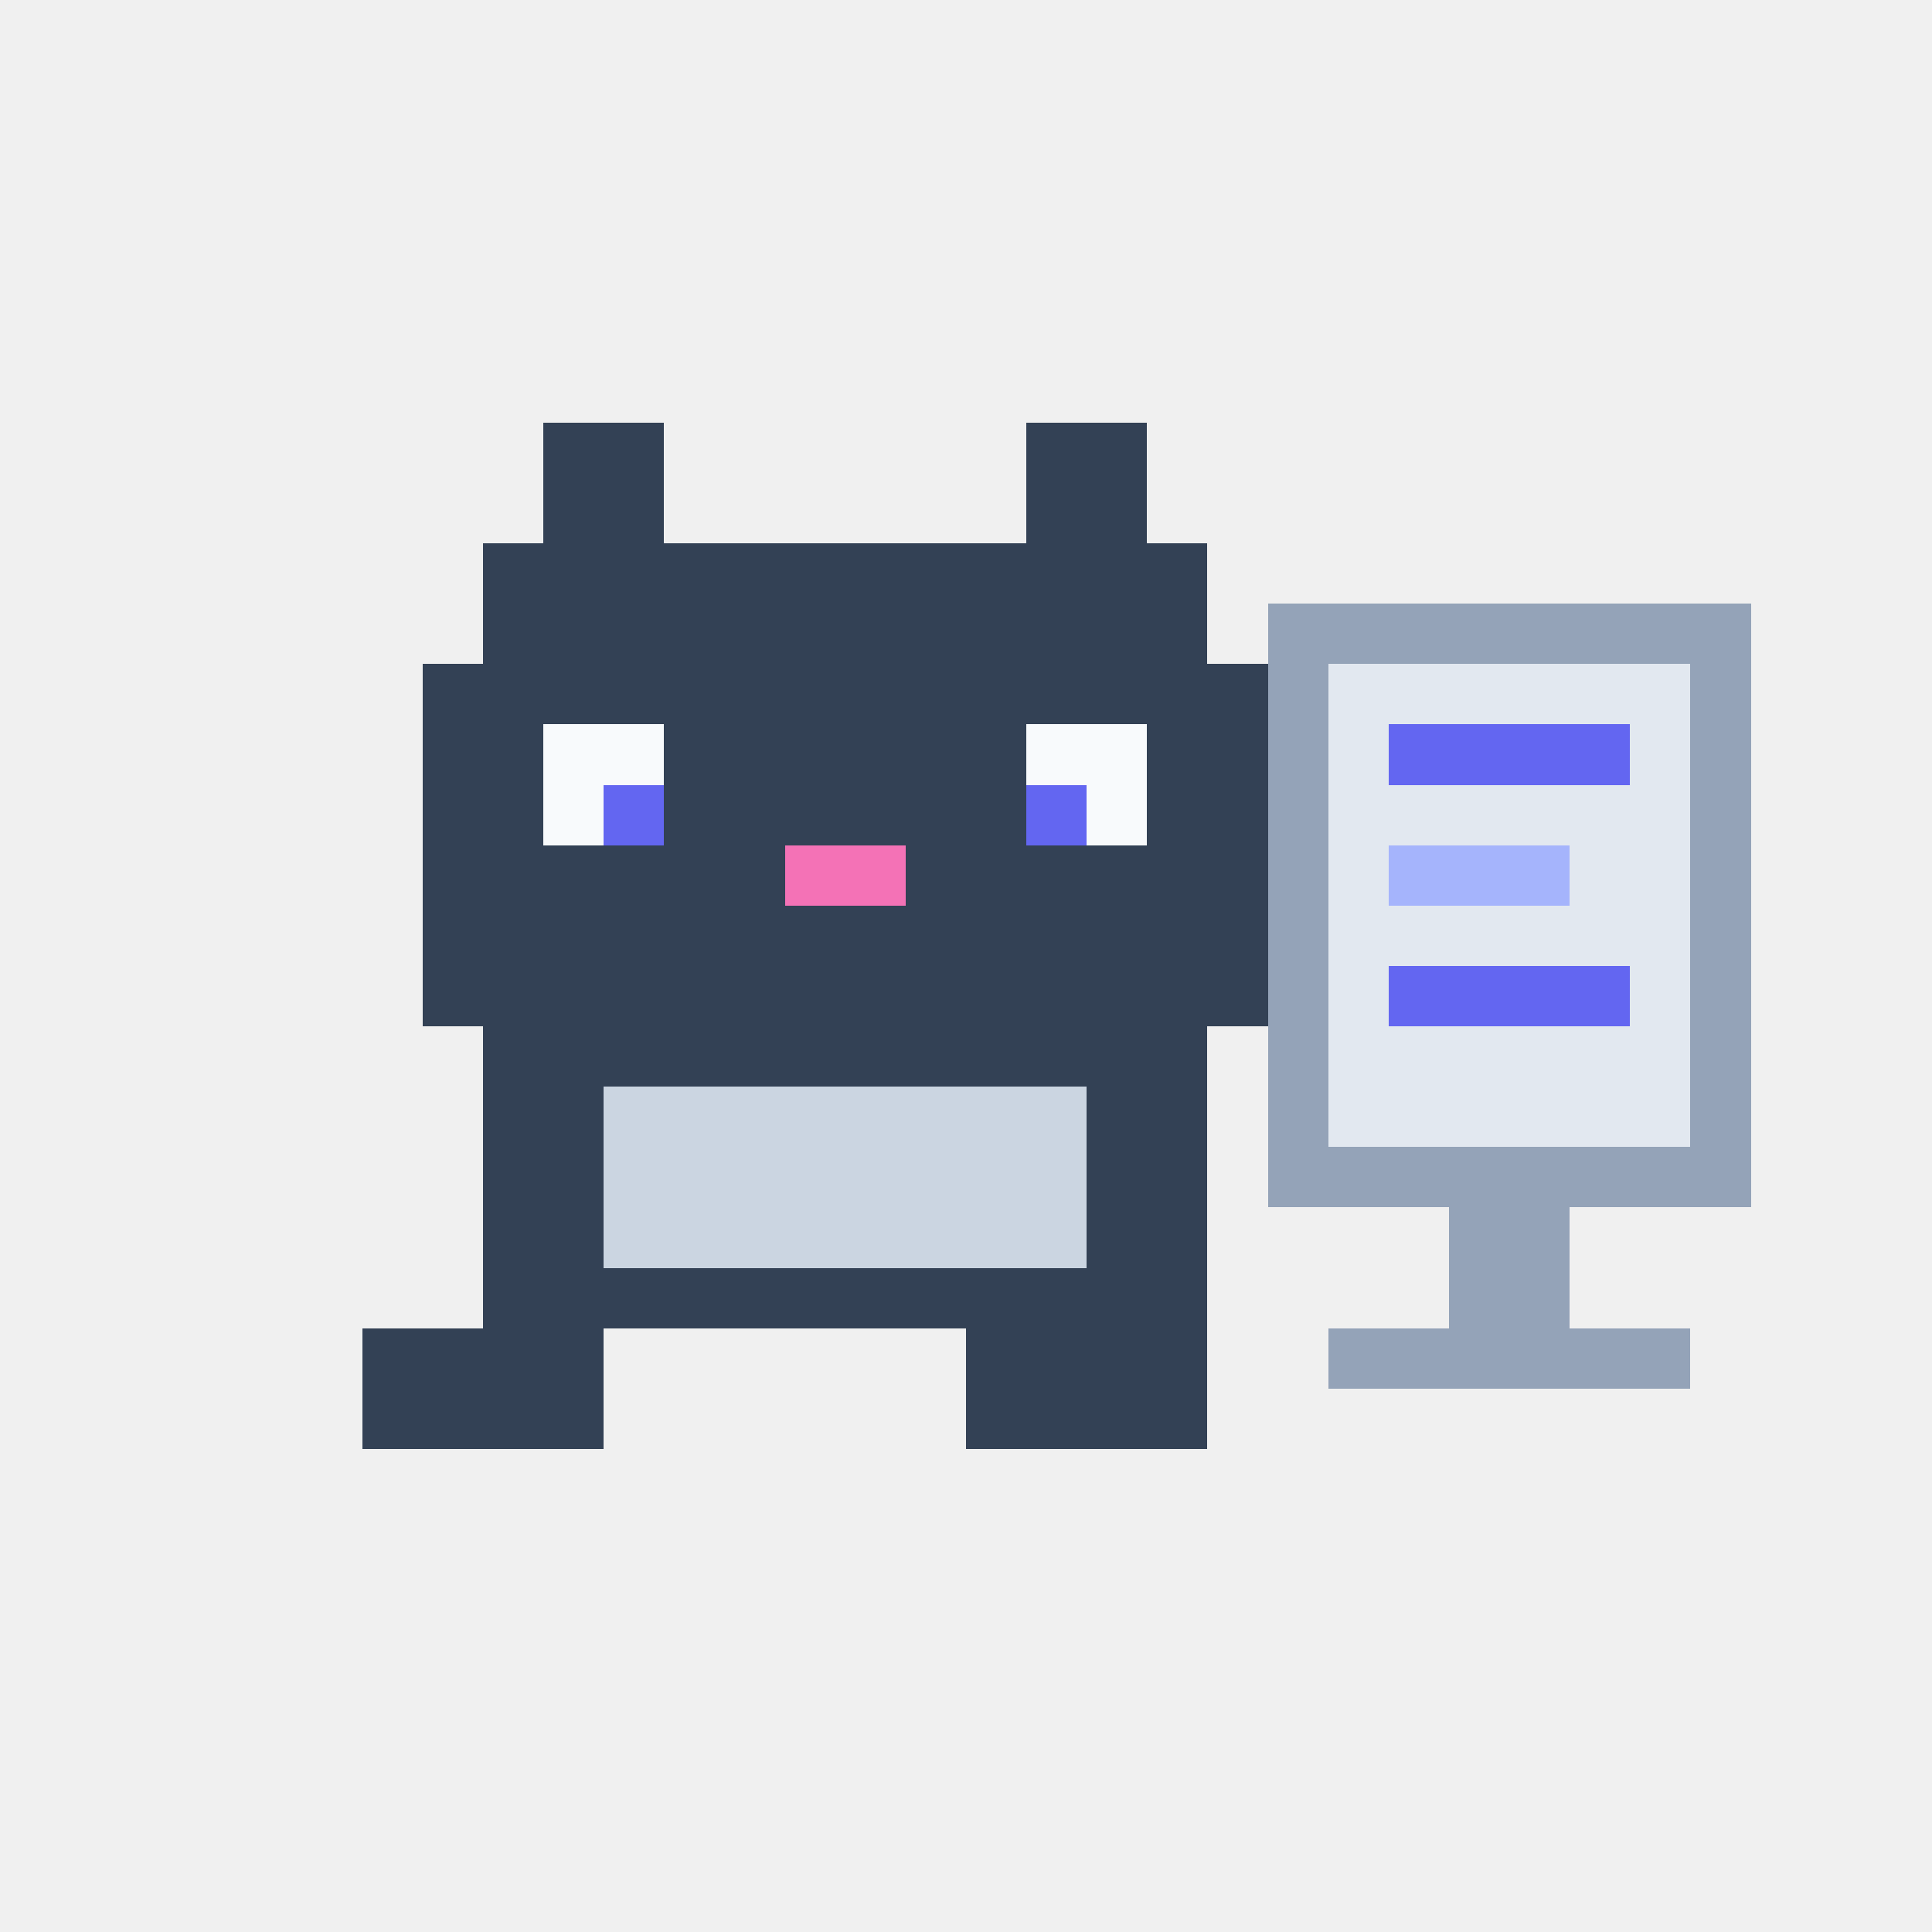
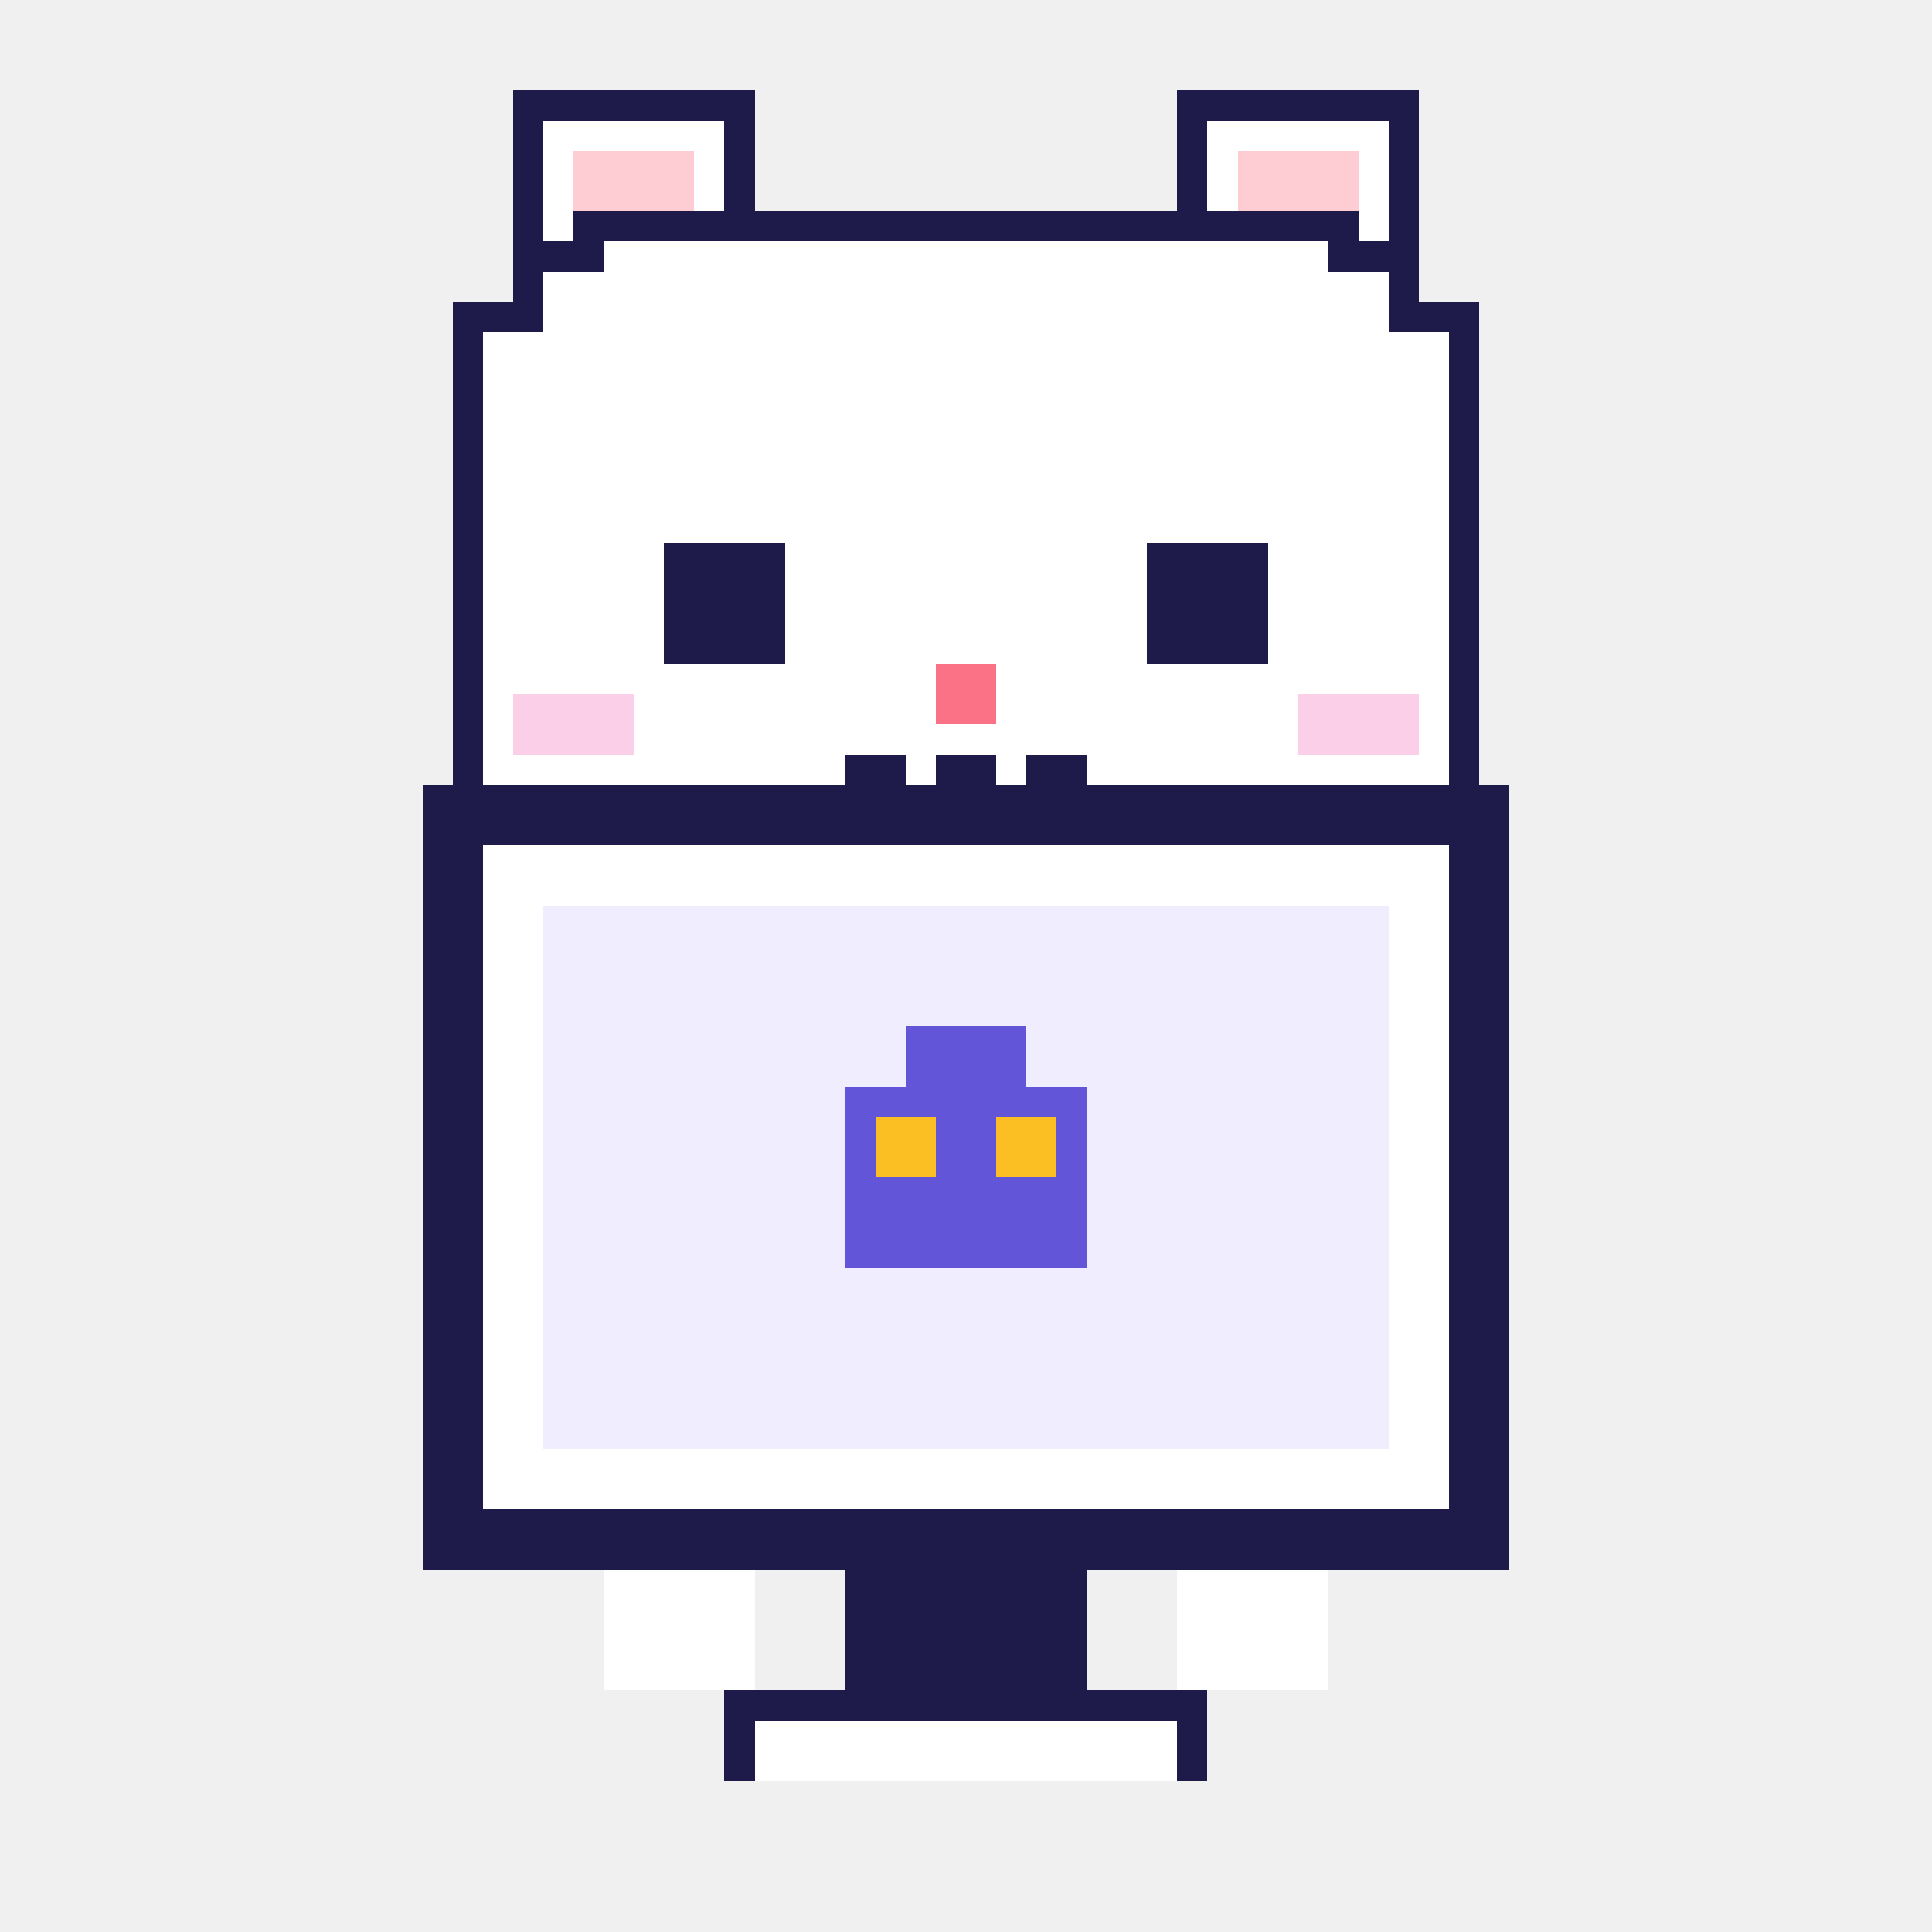
- <svg xmlns="http://www.w3.org/2000/svg" viewBox="0 0 32 32" shape-rendering="crispEdges">
-   <rect x="9" y="7" width="2" height="2" fill="#334155" />
-   <rect x="17" y="7" width="2" height="2" fill="#334155" />
-   <rect x="8" y="9" width="12" height="2" fill="#334155" />
-   <rect x="7" y="11" width="14" height="6" fill="#334155" />
-   <rect x="9" y="12" width="2" height="2" fill="#F8FAFC" />
-   <rect x="17" y="12" width="2" height="2" fill="#F8FAFC" />
-   <rect x="10" y="13" width="1" height="1" fill="#6366F1" />
-   <rect x="17" y="13" width="1" height="1" fill="#6366F1" />
-   <rect x="13" y="14" width="2" height="1" fill="#F472B6" />
-   <rect x="8" y="17" width="12" height="5" fill="#334155" />
-   <rect x="10" y="18" width="8" height="3" fill="#CBD5E1" />
-   <rect x="21" y="10" width="8" height="10" fill="#E2E8F0" />
-   <rect x="21" y="10" width="8" height="1" fill="#94A3B8" />
-   <rect x="21" y="19" width="8" height="1" fill="#94A3B8" />
-   <rect x="21" y="10" width="1" height="10" fill="#94A3B8" />
-   <rect x="28" y="10" width="1" height="10" fill="#94A3B8" />
-   <rect x="23" y="12" width="4" height="1" fill="#6366F1" />
-   <rect x="23" y="14" width="3" height="1" fill="#A5B4FC" />
-   <rect x="23" y="16" width="4" height="1" fill="#6366F1" />
-   <rect x="24" y="20" width="2" height="2" fill="#94A3B8" />
-   <rect x="22" y="22" width="6" height="1" fill="#94A3B8" />
-   <rect x="6" y="22" width="4" height="2" fill="#334155" />
-   <rect x="16" y="22" width="4" height="2" fill="#334155" />
+ <svg xmlns="http://www.w3.org/2000/svg" viewBox="0 0 64 64" width="64" height="64" shape-rendering="crispEdges">
+   <rect width="64" height="64" fill="none" />
+   <rect x="17" y="3" width="8" height="1" fill="#1e1b4b" />
+   <rect x="39" y="3" width="8" height="1" fill="#1e1b4b" />
+   <rect x="17" y="4" width="1" height="1" fill="#1e1b4b" />
+   <rect x="18" y="4" width="6" height="1" fill="#ffffff" />
+   <rect x="24" y="4" width="1" height="1" fill="#1e1b4b" />
+   <rect x="39" y="4" width="1" height="1" fill="#1e1b4b" />
+   <rect x="40" y="4" width="6" height="1" fill="#ffffff" />
+   <rect x="46" y="4" width="1" height="1" fill="#1e1b4b" />
+   <rect x="17" y="5" width="1" height="1" fill="#1e1b4b" />
+   <rect x="18" y="5" width="1" height="1" fill="#ffffff" />
+   <rect x="19" y="5" width="4" height="1" fill="#fecdd3" />
+   <rect x="23" y="5" width="1" height="1" fill="#ffffff" />
+   <rect x="24" y="5" width="1" height="1" fill="#1e1b4b" />
+   <rect x="39" y="5" width="1" height="1" fill="#1e1b4b" />
+   <rect x="40" y="5" width="1" height="1" fill="#ffffff" />
+   <rect x="41" y="5" width="4" height="1" fill="#fecdd3" />
+   <rect x="45" y="5" width="1" height="1" fill="#ffffff" />
+   <rect x="46" y="5" width="1" height="1" fill="#1e1b4b" />
+   <rect x="17" y="6" width="1" height="1" fill="#1e1b4b" />
+   <rect x="18" y="6" width="1" height="1" fill="#ffffff" />
+   <rect x="19" y="6" width="4" height="1" fill="#fecdd3" />
+   <rect x="23" y="6" width="1" height="1" fill="#ffffff" />
+   <rect x="24" y="6" width="1" height="1" fill="#1e1b4b" />
+   <rect x="39" y="6" width="1" height="1" fill="#1e1b4b" />
+   <rect x="40" y="6" width="1" height="1" fill="#ffffff" />
+   <rect x="41" y="6" width="4" height="1" fill="#fecdd3" />
+   <rect x="45" y="6" width="1" height="1" fill="#ffffff" />
+   <rect x="46" y="6" width="1" height="1" fill="#1e1b4b" />
+   <rect x="17" y="7" width="1" height="1" fill="#1e1b4b" />
+   <rect x="18" y="7" width="1" height="1" fill="#ffffff" />
+   <rect x="19" y="7" width="26" height="1" fill="#1e1b4b" />
+   <rect x="45" y="7" width="1" height="1" fill="#ffffff" />
+   <rect x="46" y="7" width="1" height="1" fill="#1e1b4b" />
+   <rect x="17" y="8" width="3" height="1" fill="#1e1b4b" />
+   <rect x="20" y="8" width="24" height="1" fill="#ffffff" />
+   <rect x="44" y="8" width="3" height="1" fill="#1e1b4b" />
+   <rect x="17" y="9" width="1" height="1" fill="#1e1b4b" />
+   <rect x="18" y="9" width="28" height="1" fill="#ffffff" />
+   <rect x="46" y="9" width="1" height="1" fill="#1e1b4b" />
+   <rect x="15" y="10" width="3" height="1" fill="#1e1b4b" />
+   <rect x="18" y="10" width="28" height="1" fill="#ffffff" />
+   <rect x="46" y="10" width="3" height="1" fill="#1e1b4b" />
+   <rect x="15" y="11" width="1" height="1" fill="#1e1b4b" />
+   <rect x="16" y="11" width="32" height="1" fill="#ffffff" />
+   <rect x="48" y="11" width="1" height="1" fill="#1e1b4b" />
+   <rect x="15" y="12" width="1" height="1" fill="#1e1b4b" />
+   <rect x="16" y="12" width="32" height="1" fill="#ffffff" />
+   <rect x="48" y="12" width="1" height="1" fill="#1e1b4b" />
+   <rect x="15" y="13" width="1" height="1" fill="#1e1b4b" />
+   <rect x="16" y="13" width="32" height="1" fill="#ffffff" />
+   <rect x="48" y="13" width="1" height="1" fill="#1e1b4b" />
+   <rect x="15" y="14" width="1" height="1" fill="#1e1b4b" />
+   <rect x="16" y="14" width="32" height="1" fill="#ffffff" />
+   <rect x="48" y="14" width="1" height="1" fill="#1e1b4b" />
+   <rect x="15" y="15" width="1" height="1" fill="#1e1b4b" />
+   <rect x="16" y="15" width="32" height="1" fill="#ffffff" />
+   <rect x="48" y="15" width="1" height="1" fill="#1e1b4b" />
+   <rect x="15" y="16" width="1" height="1" fill="#1e1b4b" />
+   <rect x="16" y="16" width="32" height="1" fill="#ffffff" />
+   <rect x="48" y="16" width="1" height="1" fill="#1e1b4b" />
+   <rect x="15" y="17" width="1" height="1" fill="#1e1b4b" />
+   <rect x="16" y="17" width="32" height="1" fill="#ffffff" />
+   <rect x="48" y="17" width="1" height="1" fill="#1e1b4b" />
+   <rect x="15" y="18" width="1" height="1" fill="#1e1b4b" />
+   <rect x="16" y="18" width="6" height="1" fill="#ffffff" />
+   <rect x="22" y="18" width="4" height="1" fill="#1e1b4b" />
+   <rect x="26" y="18" width="12" height="1" fill="#ffffff" />
+   <rect x="38" y="18" width="4" height="1" fill="#1e1b4b" />
+   <rect x="42" y="18" width="6" height="1" fill="#ffffff" />
+   <rect x="48" y="18" width="1" height="1" fill="#1e1b4b" />
+   <rect x="15" y="19" width="1" height="1" fill="#1e1b4b" />
+   <rect x="16" y="19" width="6" height="1" fill="#ffffff" />
+   <rect x="22" y="19" width="4" height="1" fill="#1e1b4b" />
+   <rect x="26" y="19" width="12" height="1" fill="#ffffff" />
+   <rect x="38" y="19" width="4" height="1" fill="#1e1b4b" />
+   <rect x="42" y="19" width="6" height="1" fill="#ffffff" />
+   <rect x="48" y="19" width="1" height="1" fill="#1e1b4b" />
+   <rect x="15" y="20" width="1" height="1" fill="#1e1b4b" />
+   <rect x="16" y="20" width="6" height="1" fill="#ffffff" />
+   <rect x="22" y="20" width="4" height="1" fill="#1e1b4b" />
+   <rect x="26" y="20" width="12" height="1" fill="#ffffff" />
+   <rect x="38" y="20" width="4" height="1" fill="#1e1b4b" />
+   <rect x="42" y="20" width="6" height="1" fill="#ffffff" />
+   <rect x="48" y="20" width="1" height="1" fill="#1e1b4b" />
+   <rect x="15" y="21" width="1" height="1" fill="#1e1b4b" />
+   <rect x="16" y="21" width="6" height="1" fill="#ffffff" />
+   <rect x="22" y="21" width="4" height="1" fill="#1e1b4b" />
+   <rect x="26" y="21" width="12" height="1" fill="#ffffff" />
+   <rect x="38" y="21" width="4" height="1" fill="#1e1b4b" />
+   <rect x="42" y="21" width="6" height="1" fill="#ffffff" />
+   <rect x="48" y="21" width="1" height="1" fill="#1e1b4b" />
+   <rect x="15" y="22" width="1" height="1" fill="#1e1b4b" />
+   <rect x="16" y="22" width="15" height="1" fill="#ffffff" />
+   <rect x="31" y="22" width="2" height="1" fill="#fb7185" />
+   <rect x="33" y="22" width="15" height="1" fill="#ffffff" />
+   <rect x="48" y="22" width="1" height="1" fill="#1e1b4b" />
+   <rect x="15" y="23" width="1" height="1" fill="#1e1b4b" />
+   <rect x="16" y="23" width="1" height="1" fill="#ffffff" />
+   <rect x="17" y="23" width="4" height="1" fill="#fbcfe8" />
+   <rect x="21" y="23" width="10" height="1" fill="#ffffff" />
+   <rect x="31" y="23" width="2" height="1" fill="#fb7185" />
+   <rect x="33" y="23" width="10" height="1" fill="#ffffff" />
+   <rect x="43" y="23" width="4" height="1" fill="#fbcfe8" />
+   <rect x="47" y="23" width="1" height="1" fill="#ffffff" />
+   <rect x="48" y="23" width="1" height="1" fill="#1e1b4b" />
+   <rect x="15" y="24" width="1" height="1" fill="#1e1b4b" />
+   <rect x="16" y="24" width="1" height="1" fill="#ffffff" />
+   <rect x="17" y="24" width="4" height="1" fill="#fbcfe8" />
+   <rect x="21" y="24" width="22" height="1" fill="#ffffff" />
+   <rect x="43" y="24" width="4" height="1" fill="#fbcfe8" />
+   <rect x="47" y="24" width="1" height="1" fill="#ffffff" />
+   <rect x="48" y="24" width="1" height="1" fill="#1e1b4b" />
+   <rect x="15" y="25" width="1" height="1" fill="#1e1b4b" />
+   <rect x="16" y="25" width="12" height="1" fill="#ffffff" />
+   <rect x="28" y="25" width="2" height="1" fill="#1e1b4b" />
+   <rect x="30" y="25" width="1" height="1" fill="#ffffff" />
+   <rect x="31" y="25" width="2" height="1" fill="#1e1b4b" />
+   <rect x="33" y="25" width="1" height="1" fill="#ffffff" />
+   <rect x="34" y="25" width="2" height="1" fill="#1e1b4b" />
+   <rect x="36" y="25" width="12" height="1" fill="#ffffff" />
+   <rect x="48" y="25" width="1" height="1" fill="#1e1b4b" />
+   <rect x="14" y="26" width="36" height="1" fill="#1e1b4b" />
+   <rect x="14" y="27" width="36" height="1" fill="#1e1b4b" />
+   <rect x="14" y="28" width="2" height="1" fill="#1e1b4b" />
+   <rect x="16" y="28" width="32" height="1" fill="#ffffff" />
+   <rect x="48" y="28" width="2" height="1" fill="#1e1b4b" />
+   <rect x="14" y="29" width="2" height="1" fill="#1e1b4b" />
+   <rect x="16" y="29" width="32" height="1" fill="#ffffff" />
+   <rect x="48" y="29" width="2" height="1" fill="#1e1b4b" />
+   <rect x="14" y="30" width="2" height="1" fill="#1e1b4b" />
+   <rect x="16" y="30" width="2" height="1" fill="#ffffff" />
+   <rect x="18" y="30" width="28" height="1" fill="#f0edff" />
+   <rect x="46" y="30" width="2" height="1" fill="#ffffff" />
+   <rect x="48" y="30" width="2" height="1" fill="#1e1b4b" />
+   <rect x="14" y="31" width="2" height="1" fill="#1e1b4b" />
+   <rect x="16" y="31" width="2" height="1" fill="#ffffff" />
+   <rect x="18" y="31" width="28" height="1" fill="#f0edff" />
+   <rect x="46" y="31" width="2" height="1" fill="#ffffff" />
+   <rect x="48" y="31" width="2" height="1" fill="#1e1b4b" />
+   <rect x="14" y="32" width="2" height="1" fill="#1e1b4b" />
+   <rect x="16" y="32" width="2" height="1" fill="#ffffff" />
+   <rect x="18" y="32" width="28" height="1" fill="#f0edff" />
+   <rect x="46" y="32" width="2" height="1" fill="#ffffff" />
+   <rect x="48" y="32" width="2" height="1" fill="#1e1b4b" />
+   <rect x="14" y="33" width="2" height="1" fill="#1e1b4b" />
+   <rect x="16" y="33" width="2" height="1" fill="#ffffff" />
+   <rect x="18" y="33" width="28" height="1" fill="#f0edff" />
+   <rect x="46" y="33" width="2" height="1" fill="#ffffff" />
+   <rect x="48" y="33" width="2" height="1" fill="#1e1b4b" />
+   <rect x="14" y="34" width="2" height="1" fill="#1e1b4b" />
+   <rect x="16" y="34" width="2" height="1" fill="#ffffff" />
+   <rect x="18" y="34" width="12" height="1" fill="#f0edff" />
+   <rect x="30" y="34" width="4" height="1" fill="#6355d8" />
+   <rect x="34" y="34" width="12" height="1" fill="#f0edff" />
+   <rect x="46" y="34" width="2" height="1" fill="#ffffff" />
+   <rect x="48" y="34" width="2" height="1" fill="#1e1b4b" />
+   <rect x="14" y="35" width="2" height="1" fill="#1e1b4b" />
+   <rect x="16" y="35" width="2" height="1" fill="#ffffff" />
+   <rect x="18" y="35" width="12" height="1" fill="#f0edff" />
+   <rect x="30" y="35" width="4" height="1" fill="#6355d8" />
+   <rect x="34" y="35" width="12" height="1" fill="#f0edff" />
+   <rect x="46" y="35" width="2" height="1" fill="#ffffff" />
+   <rect x="48" y="35" width="2" height="1" fill="#1e1b4b" />
+   <rect x="14" y="36" width="2" height="1" fill="#1e1b4b" />
+   <rect x="16" y="36" width="2" height="1" fill="#ffffff" />
+   <rect x="18" y="36" width="10" height="1" fill="#f0edff" />
+   <rect x="28" y="36" width="8" height="1" fill="#6355d8" />
+   <rect x="36" y="36" width="10" height="1" fill="#f0edff" />
+   <rect x="46" y="36" width="2" height="1" fill="#ffffff" />
+   <rect x="48" y="36" width="2" height="1" fill="#1e1b4b" />
+   <rect x="14" y="37" width="2" height="1" fill="#1e1b4b" />
+   <rect x="16" y="37" width="2" height="1" fill="#ffffff" />
+   <rect x="18" y="37" width="10" height="1" fill="#f0edff" />
+   <rect x="28" y="37" width="1" height="1" fill="#6355d8" />
+   <rect x="29" y="37" width="2" height="1" fill="#fbbf24" />
+   <rect x="31" y="37" width="2" height="1" fill="#6355d8" />
+   <rect x="33" y="37" width="2" height="1" fill="#fbbf24" />
+   <rect x="35" y="37" width="1" height="1" fill="#6355d8" />
+   <rect x="36" y="37" width="10" height="1" fill="#f0edff" />
+   <rect x="46" y="37" width="2" height="1" fill="#ffffff" />
+   <rect x="48" y="37" width="2" height="1" fill="#1e1b4b" />
+   <rect x="14" y="38" width="2" height="1" fill="#1e1b4b" />
+   <rect x="16" y="38" width="2" height="1" fill="#ffffff" />
+   <rect x="18" y="38" width="10" height="1" fill="#f0edff" />
+   <rect x="28" y="38" width="1" height="1" fill="#6355d8" />
+   <rect x="29" y="38" width="2" height="1" fill="#fbbf24" />
+   <rect x="31" y="38" width="2" height="1" fill="#6355d8" />
+   <rect x="33" y="38" width="2" height="1" fill="#fbbf24" />
+   <rect x="35" y="38" width="1" height="1" fill="#6355d8" />
+   <rect x="36" y="38" width="10" height="1" fill="#f0edff" />
+   <rect x="46" y="38" width="2" height="1" fill="#ffffff" />
+   <rect x="48" y="38" width="2" height="1" fill="#1e1b4b" />
+   <rect x="14" y="39" width="2" height="1" fill="#1e1b4b" />
+   <rect x="16" y="39" width="2" height="1" fill="#ffffff" />
+   <rect x="18" y="39" width="10" height="1" fill="#f0edff" />
+   <rect x="28" y="39" width="8" height="1" fill="#6355d8" />
+   <rect x="36" y="39" width="10" height="1" fill="#f0edff" />
+   <rect x="46" y="39" width="2" height="1" fill="#ffffff" />
+   <rect x="48" y="39" width="2" height="1" fill="#1e1b4b" />
+   <rect x="14" y="40" width="2" height="1" fill="#1e1b4b" />
+   <rect x="16" y="40" width="2" height="1" fill="#ffffff" />
+   <rect x="18" y="40" width="10" height="1" fill="#f0edff" />
+   <rect x="28" y="40" width="8" height="1" fill="#6355d8" />
+   <rect x="36" y="40" width="10" height="1" fill="#f0edff" />
+   <rect x="46" y="40" width="2" height="1" fill="#ffffff" />
+   <rect x="48" y="40" width="2" height="1" fill="#1e1b4b" />
+   <rect x="14" y="41" width="2" height="1" fill="#1e1b4b" />
+   <rect x="16" y="41" width="2" height="1" fill="#ffffff" />
+   <rect x="18" y="41" width="10" height="1" fill="#f0edff" />
+   <rect x="28" y="41" width="8" height="1" fill="#6355d8" />
+   <rect x="36" y="41" width="10" height="1" fill="#f0edff" />
+   <rect x="46" y="41" width="2" height="1" fill="#ffffff" />
+   <rect x="48" y="41" width="2" height="1" fill="#1e1b4b" />
+   <rect x="14" y="42" width="2" height="1" fill="#1e1b4b" />
+   <rect x="16" y="42" width="2" height="1" fill="#ffffff" />
+   <rect x="18" y="42" width="28" height="1" fill="#f0edff" />
+   <rect x="46" y="42" width="2" height="1" fill="#ffffff" />
+   <rect x="48" y="42" width="2" height="1" fill="#1e1b4b" />
+   <rect x="14" y="43" width="2" height="1" fill="#1e1b4b" />
+   <rect x="16" y="43" width="2" height="1" fill="#ffffff" />
+   <rect x="18" y="43" width="28" height="1" fill="#f0edff" />
+   <rect x="46" y="43" width="2" height="1" fill="#ffffff" />
+   <rect x="48" y="43" width="2" height="1" fill="#1e1b4b" />
+   <rect x="14" y="44" width="2" height="1" fill="#1e1b4b" />
+   <rect x="16" y="44" width="2" height="1" fill="#ffffff" />
+   <rect x="18" y="44" width="28" height="1" fill="#f0edff" />
+   <rect x="46" y="44" width="2" height="1" fill="#ffffff" />
+   <rect x="48" y="44" width="2" height="1" fill="#1e1b4b" />
+   <rect x="14" y="45" width="2" height="1" fill="#1e1b4b" />
+   <rect x="16" y="45" width="2" height="1" fill="#ffffff" />
+   <rect x="18" y="45" width="28" height="1" fill="#f0edff" />
+   <rect x="46" y="45" width="2" height="1" fill="#ffffff" />
+   <rect x="48" y="45" width="2" height="1" fill="#1e1b4b" />
+   <rect x="14" y="46" width="2" height="1" fill="#1e1b4b" />
+   <rect x="16" y="46" width="2" height="1" fill="#ffffff" />
+   <rect x="18" y="46" width="28" height="1" fill="#f0edff" />
+   <rect x="46" y="46" width="2" height="1" fill="#ffffff" />
+   <rect x="48" y="46" width="2" height="1" fill="#1e1b4b" />
+   <rect x="14" y="47" width="2" height="1" fill="#1e1b4b" />
+   <rect x="16" y="47" width="2" height="1" fill="#ffffff" />
+   <rect x="18" y="47" width="28" height="1" fill="#f0edff" />
+   <rect x="46" y="47" width="2" height="1" fill="#ffffff" />
+   <rect x="48" y="47" width="2" height="1" fill="#1e1b4b" />
+   <rect x="14" y="48" width="2" height="1" fill="#1e1b4b" />
+   <rect x="16" y="48" width="32" height="1" fill="#ffffff" />
+   <rect x="48" y="48" width="2" height="1" fill="#1e1b4b" />
+   <rect x="14" y="49" width="2" height="1" fill="#1e1b4b" />
+   <rect x="16" y="49" width="32" height="1" fill="#ffffff" />
+   <rect x="48" y="49" width="2" height="1" fill="#1e1b4b" />
+   <rect x="14" y="50" width="36" height="1" fill="#1e1b4b" />
+   <rect x="14" y="51" width="36" height="1" fill="#1e1b4b" />
+   <rect x="20" y="52" width="5" height="1" fill="#ffffff" />
+   <rect x="28" y="52" width="8" height="1" fill="#1e1b4b" />
+   <rect x="39" y="52" width="5" height="1" fill="#ffffff" />
+   <rect x="20" y="53" width="5" height="1" fill="#ffffff" />
+   <rect x="28" y="53" width="8" height="1" fill="#1e1b4b" />
+   <rect x="39" y="53" width="5" height="1" fill="#ffffff" />
+   <rect x="20" y="54" width="5" height="1" fill="#ffffff" />
+   <rect x="28" y="54" width="8" height="1" fill="#1e1b4b" />
+   <rect x="39" y="54" width="5" height="1" fill="#ffffff" />
+   <rect x="20" y="55" width="5" height="1" fill="#ffffff" />
+   <rect x="28" y="55" width="8" height="1" fill="#1e1b4b" />
+   <rect x="39" y="55" width="5" height="1" fill="#ffffff" />
+   <rect x="24" y="56" width="16" height="1" fill="#1e1b4b" />
+   <rect x="24" y="57" width="1" height="1" fill="#1e1b4b" />
+   <rect x="25" y="57" width="14" height="1" fill="#ffffff" />
+   <rect x="39" y="57" width="1" height="1" fill="#1e1b4b" />
+   <rect x="24" y="58" width="1" height="1" fill="#1e1b4b" />
+   <rect x="25" y="58" width="14" height="1" fill="#ffffff" />
+   <rect x="39" y="58" width="1" height="1" fill="#1e1b4b" />
</svg>
